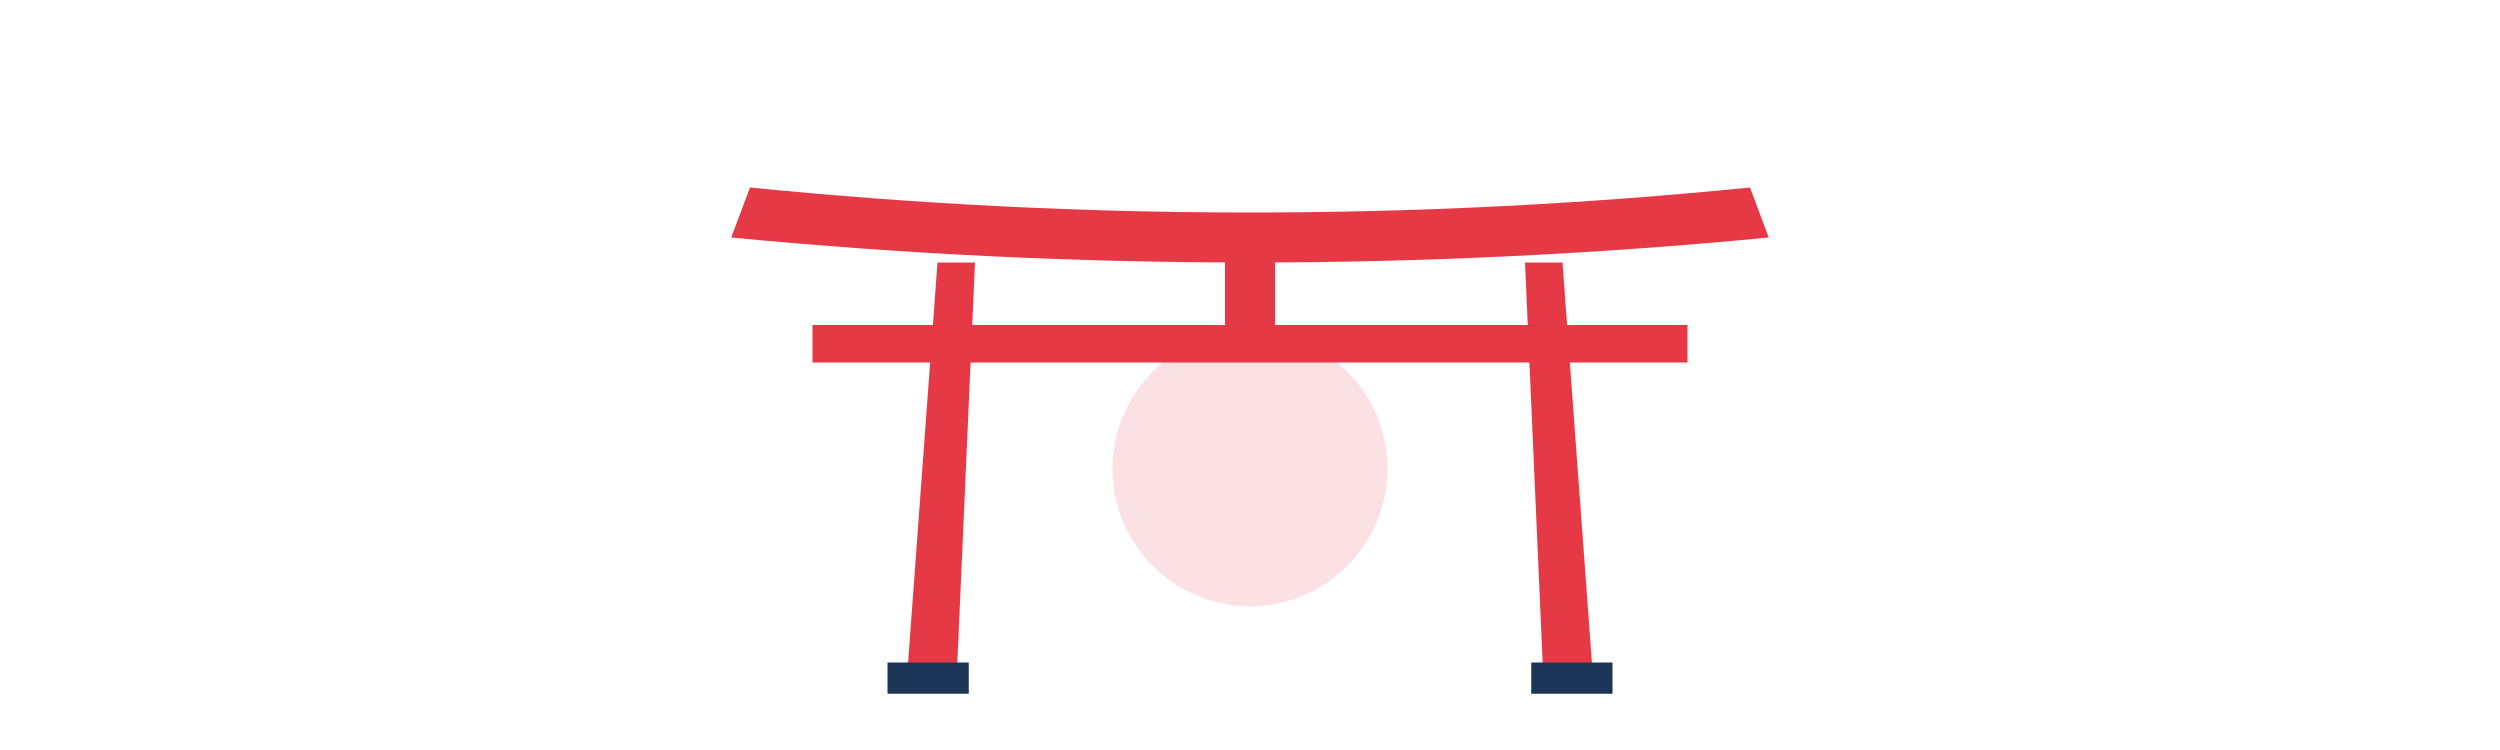
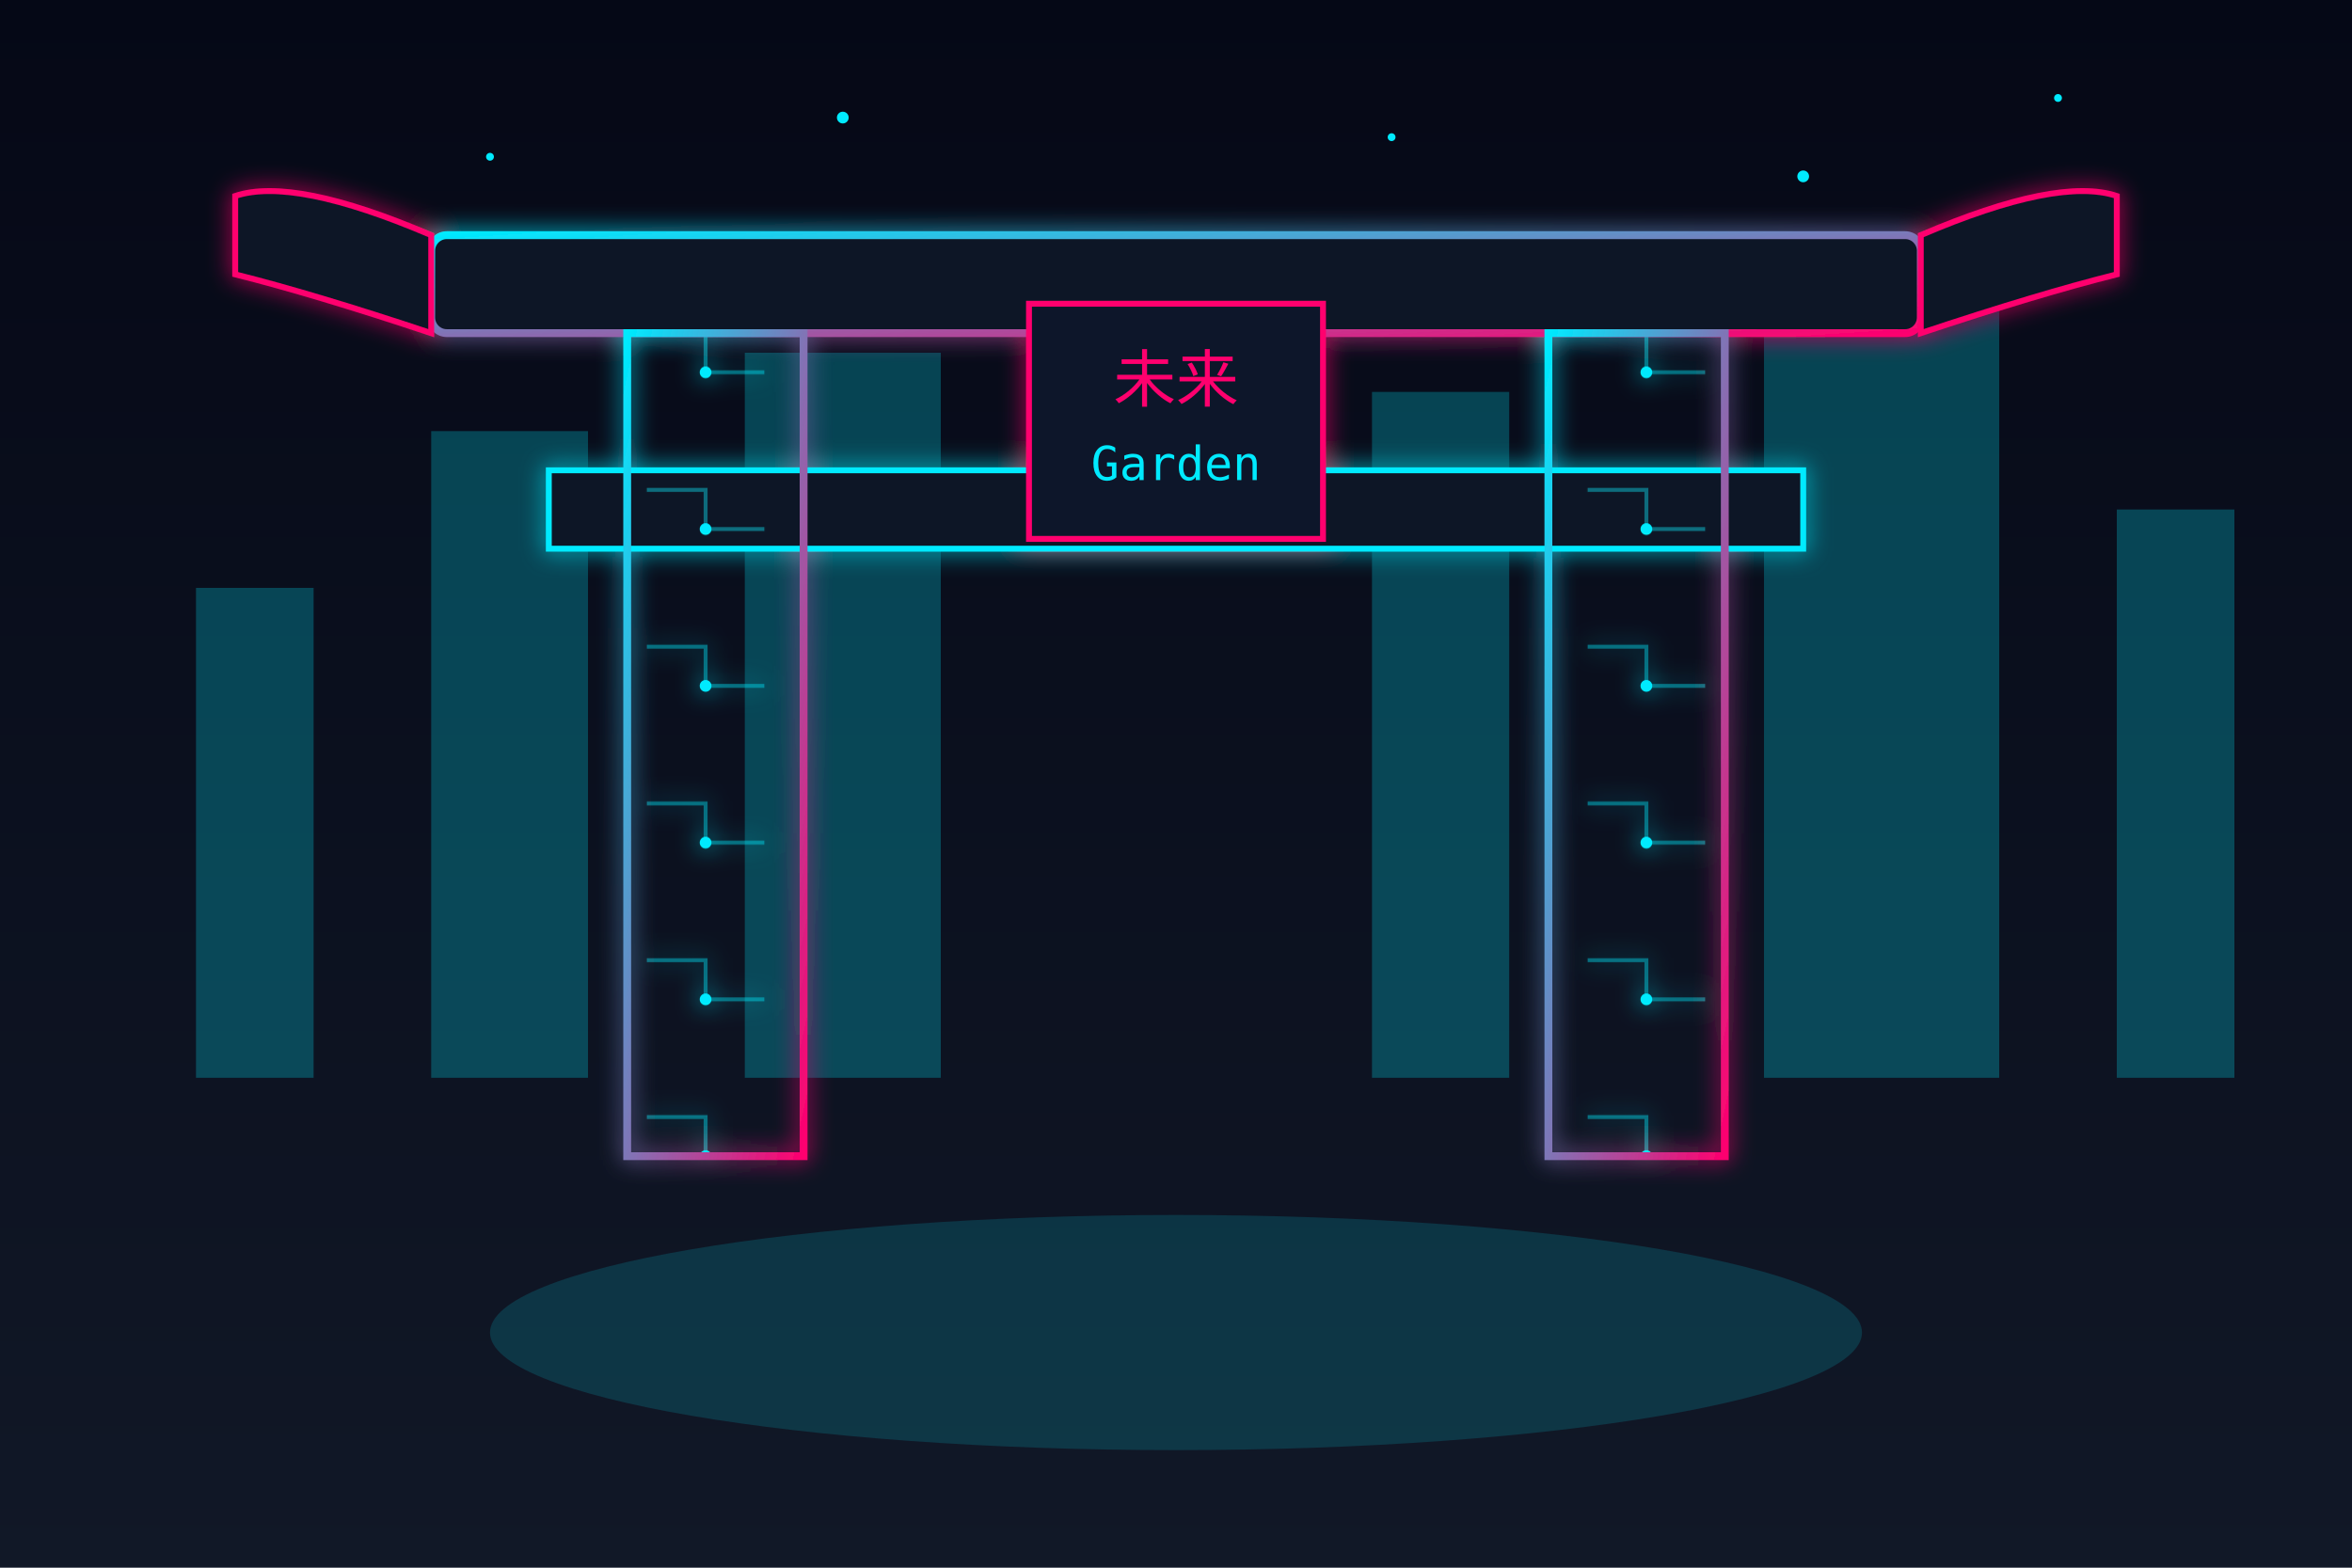
- <svg xmlns="http://www.w3.org/2000/svg" viewBox="0 0 400 120" width="100%" height="100%">
-   <path d="M 120 30 Q 200 38 280 30 L 283 38 Q 200 46 117 38 Z" fill="#E63946" />
-   <rect x="130" y="52" width="140" height="6" fill="#E63946" />
-   <path d="M 150 42 L 145 110 L 153 110 L 156 42 Z" fill="#E63946" />
-   <path d="M 250 42 L 255 110 L 247 110 L 244 42 Z" fill="#E63946" />
-   <rect x="196" y="38" width="8" height="15" fill="#E63946" />
-   <rect x="142" y="106" width="13" height="5" fill="#1D3557" />
-   <rect x="245" y="106" width="13" height="5" fill="#1D3557" />
-   <circle cx="200" cy="75" r="22" fill="#E63946" opacity="0.15" />
+ <svg xmlns="http://www.w3.org/2000/svg" width="1200" height="800" viewBox="0 0 1200 800">
+   <defs>
+     <linearGradient id="bg" x1="0%" y1="0%" x2="0%" y2="100%">
+       <stop offset="0%" stop-color="#050816" />
+       <stop offset="100%" stop-color="#111827" />
+     </linearGradient>
+     <linearGradient id="neon" x1="0%" y1="0%" x2="100%" y2="100%">
+       <stop offset="0%" stop-color="#00eaff" />
+       <stop offset="100%" stop-color="#ff006e" />
+     </linearGradient>
+     <filter id="glow">
+       <feGaussianBlur stdDeviation="6" result="blur" />
+       <feMerge>
+         <feMergeNode in="blur" />
+         <feMergeNode in="SourceGraphic" />
+       </feMerge>
+     </filter>
+     <pattern id="circuit" width="80" height="80" patternUnits="userSpaceOnUse">
+       <path d="M10 10 H40 V30 H70" stroke="#00eaff" stroke-width="2" fill="none" opacity="0.4" />
+       <circle cx="40" cy="30" r="3" fill="#00eaff" />
+     </pattern>
+   </defs>
+   <rect width="1200" height="800" fill="url(#bg)" />
+   <g opacity="0.25">
+     <rect x="100" y="300" width="60" height="250" fill="#00eaff" />
+     <rect x="220" y="220" width="80" height="330" fill="#00eaff" />
+     <rect x="380" y="180" width="100" height="370" fill="#00eaff" />
+     <rect x="700" y="200" width="70" height="350" fill="#00eaff" />
+     <rect x="900" y="140" width="120" height="410" fill="#00eaff" />
+     <rect x="1080" y="260" width="60" height="290" fill="#00eaff" />
+   </g>
+   <g filter="url(#glow)">
+     <rect x="220" y="120" width="760" height="50" rx="8" fill="#101827" stroke="url(#neon)" stroke-width="4" />
+     <path d="M220 120              Q150 90 120 100              L120 140              Q160 150 220 170 Z" fill="#101827" stroke="#ff006e" stroke-width="3" />
+     <path d="M980 120              Q1050 90 1080 100              L1080 140              Q1040 150 980 170 Z" fill="#101827" stroke="#ff006e" stroke-width="3" />
+     <rect x="280" y="240" width="640" height="40" fill="#101827" stroke="#00eaff" stroke-width="3" />
+     <rect x="320" y="170" width="90" height="420" fill="url(#circuit)" stroke="url(#neon)" stroke-width="4" />
+     <rect x="790" y="170" width="90" height="420" fill="url(#circuit)" stroke="url(#neon)" stroke-width="4" />
+     <rect x="525" y="155" width="150" height="120" fill="#0f172a" stroke="#ff006e" stroke-width="3" />
+     <text x="600" y="205" text-anchor="middle" font-size="32" fill="#ff006e" font-family="monospace">
+       未来
+     </text>
+     <text x="600" y="245" text-anchor="middle" font-size="24" fill="#00eaff" font-family="monospace">
+       Garden
+     </text>
+   </g>
+   <ellipse cx="600" cy="680" rx="350" ry="60" fill="#00eaff" opacity="0.15" />
+   <g fill="#00eaff">
+     <circle cx="250" cy="80" r="2" />
+     <circle cx="430" cy="60" r="3" />
+     <circle cx="710" cy="70" r="2" />
+     <circle cx="920" cy="90" r="3" />
+     <circle cx="1050" cy="50" r="2" />
+   </g>
</svg>
